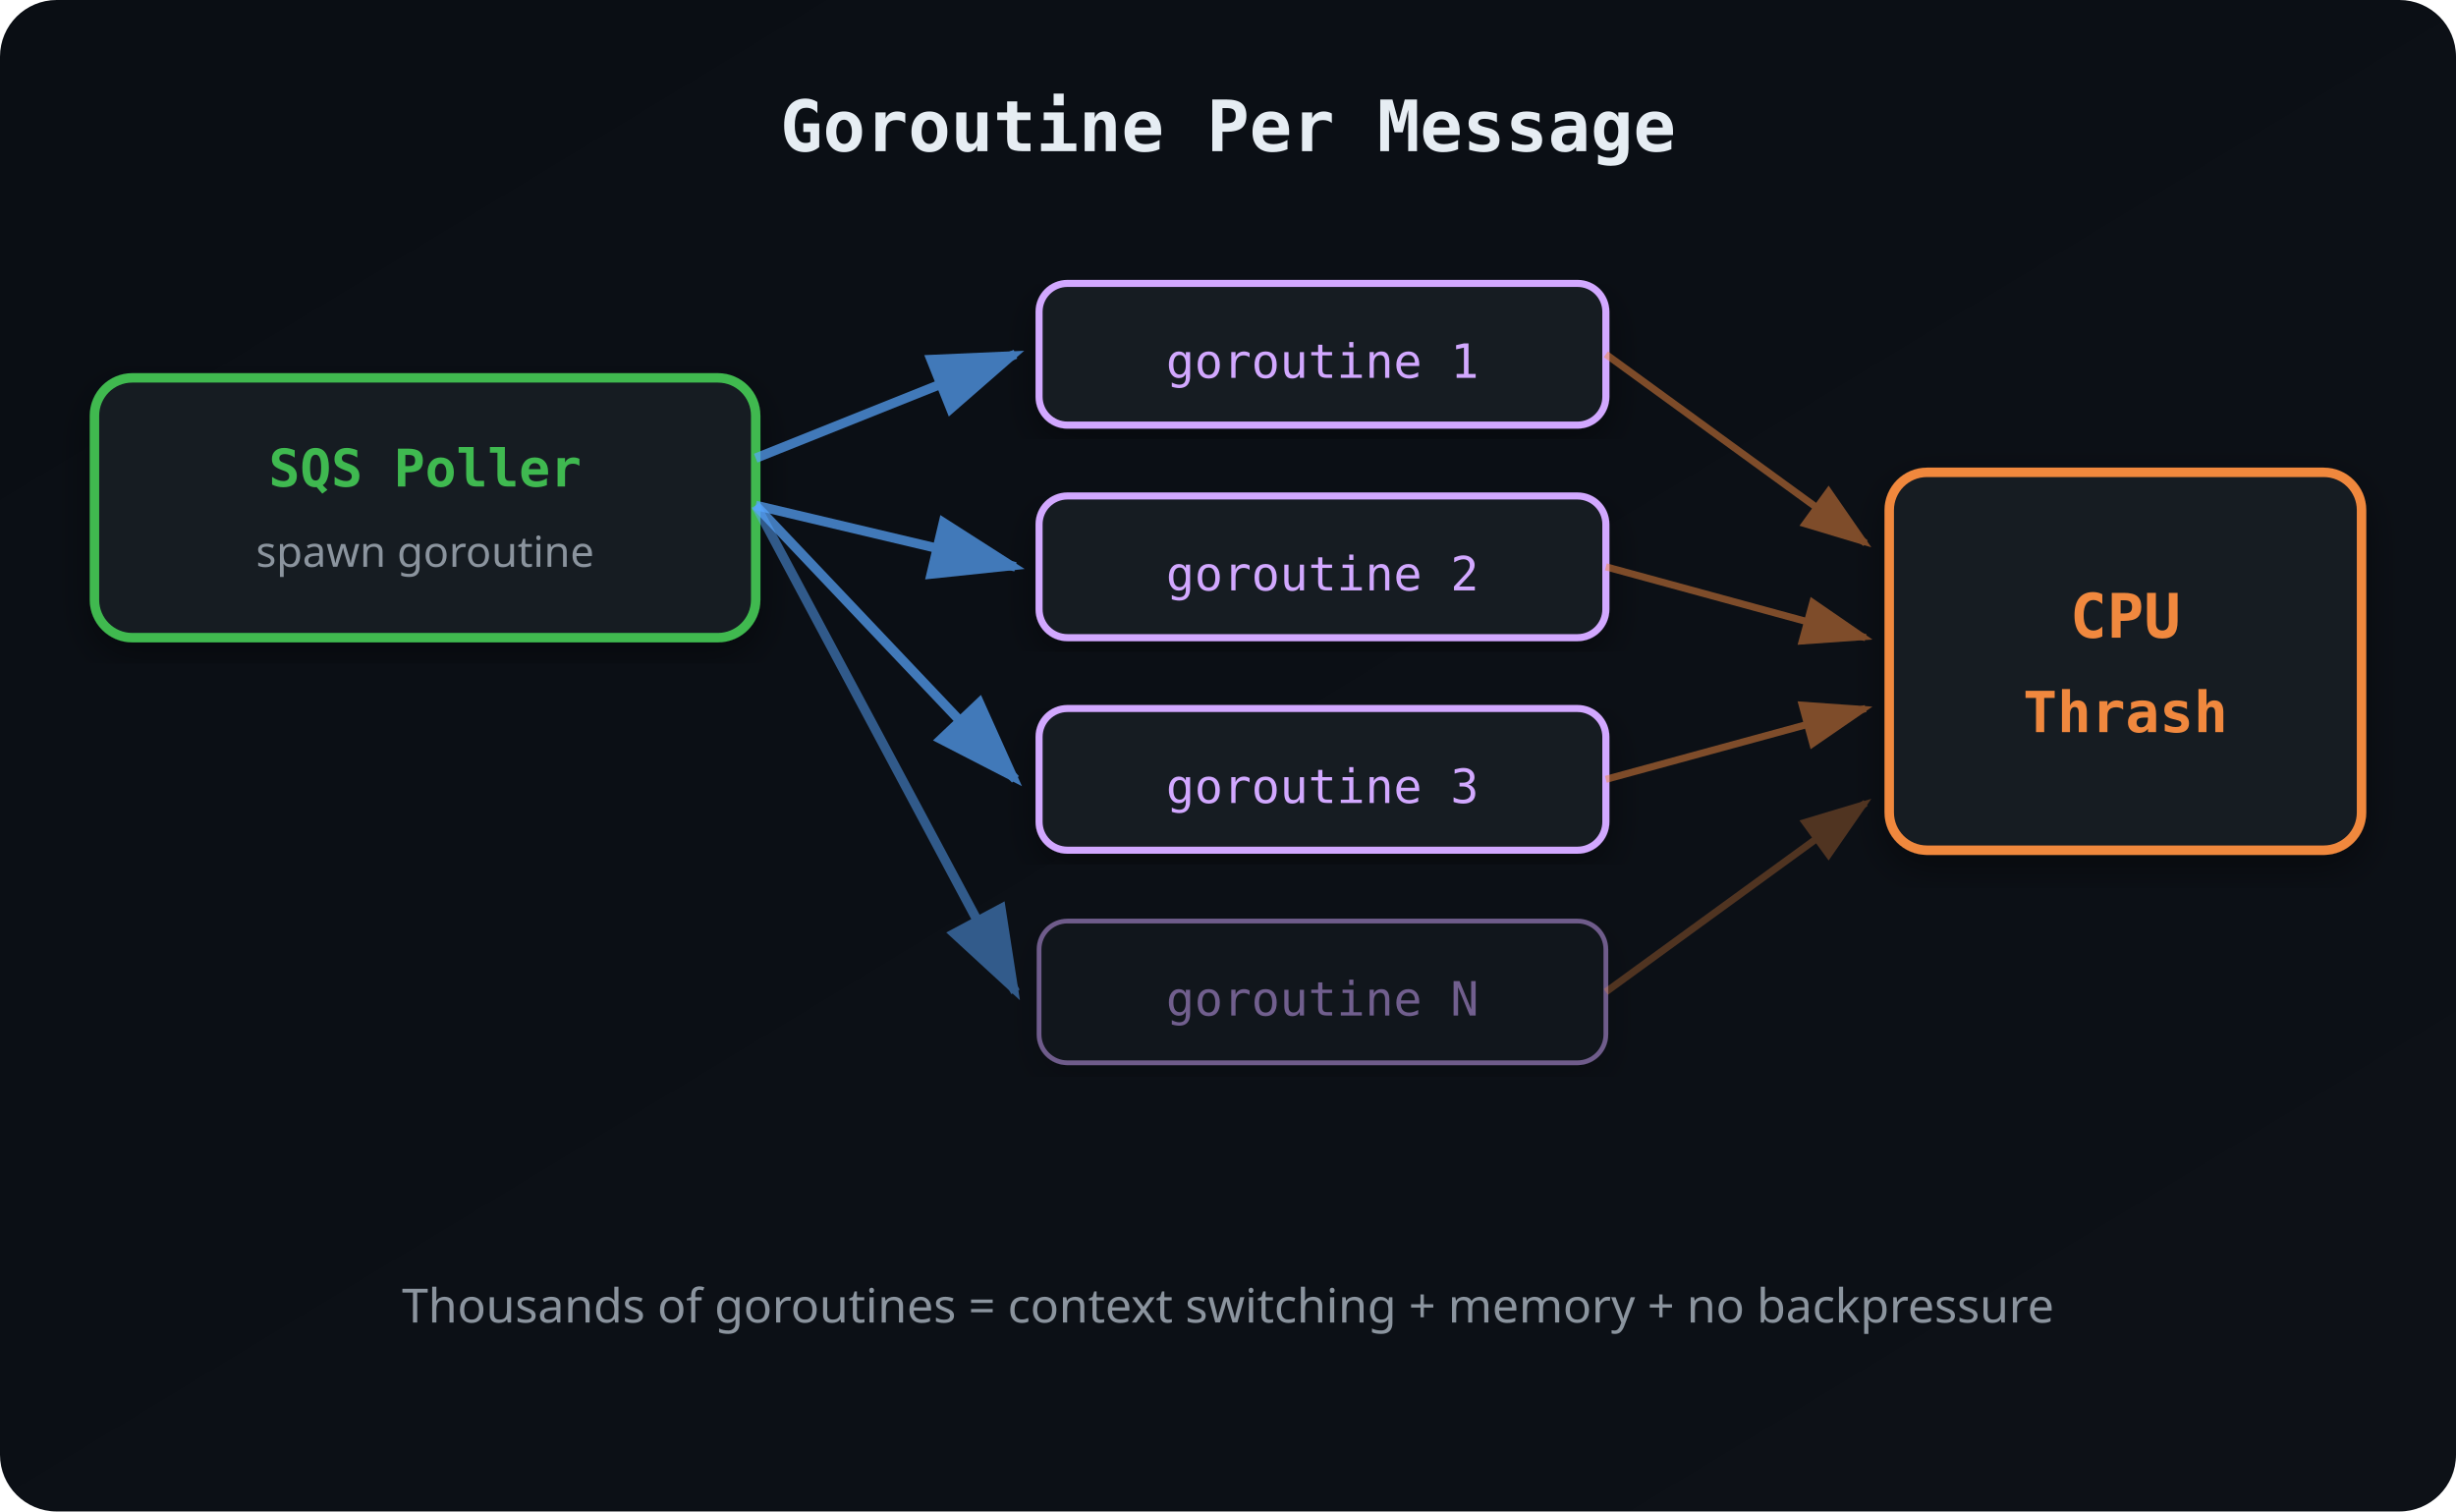
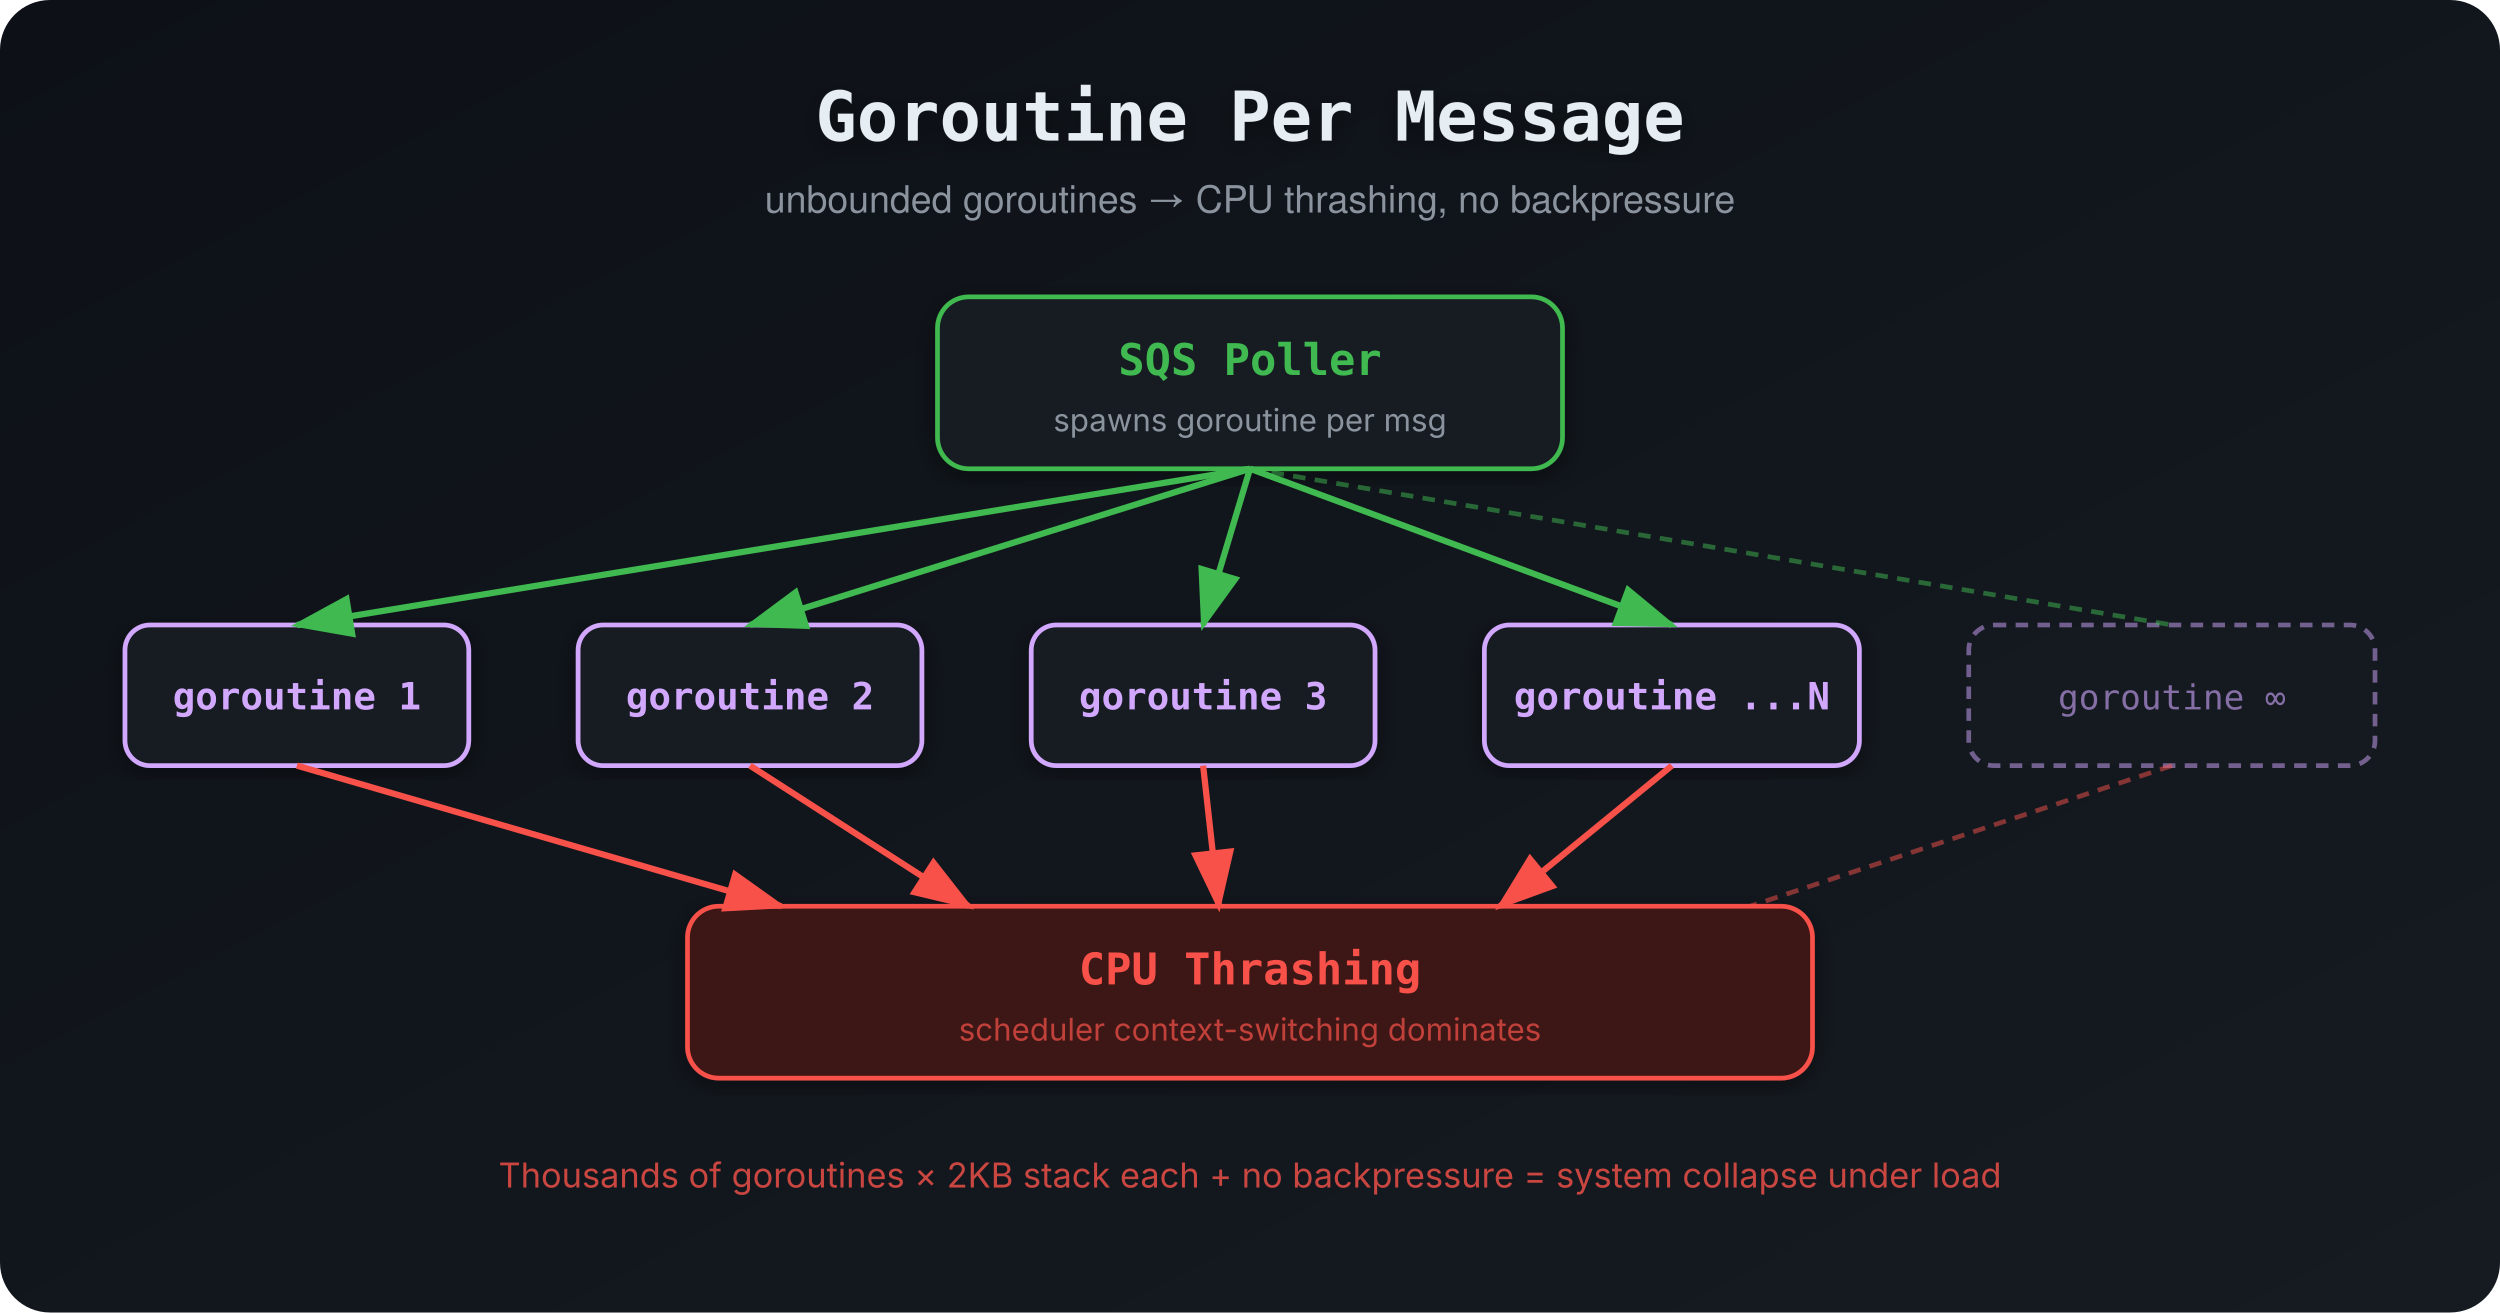
- <svg xmlns="http://www.w3.org/2000/svg" viewBox="0 0 520 320" width="520" height="320">
+ <svg xmlns="http://www.w3.org/2000/svg" viewBox="0 0 800 420" width="800" height="420">
  <defs>
    <linearGradient id="bg" x1="0%" y1="0%" x2="100%" y2="100%">
-       <stop offset="0%" stop-color="#0a0e14" />
-       <stop offset="100%" stop-color="#0d1117" />
+       <stop offset="0%" style="stop-color:#0d1117" />
+       <stop offset="100%" style="stop-color:#161b22" />
    </linearGradient>
    <filter id="shadow">
-       <feDropShadow dx="0" dy="3" stdDeviation="4" flood-color="#000" flood-opacity="0.4" />
+       <feDropShadow dx="0" dy="2" stdDeviation="4" flood-color="#000" flood-opacity="0.4" />
    </filter>
-     <marker id="aBlue" markerWidth="10" markerHeight="7" refX="9" refY="3.5" orient="auto">
-       <polygon points="0 0,10 3.5,0 7" fill="#58a6ff" />
+     <marker id="arrowGreen" markerWidth="10" markerHeight="7" refX="9" refY="3.5" orient="auto">
+       <polygon points="0 0, 10 3.5, 0 7" fill="#3fb950" />
    </marker>
-     <marker id="aOrange" markerWidth="10" markerHeight="7" refX="9" refY="3.5" orient="auto">
-       <polygon points="0 0,10 3.5,0 7" fill="#f0883e" />
+     <marker id="arrowRed" markerWidth="10" markerHeight="7" refX="9" refY="3.5" orient="auto">
+       <polygon points="0 0, 10 3.5, 0 7" fill="#f85149" />
    </marker>
  </defs>
-   <rect width="520" height="320" rx="12" fill="url(#bg)" />
-   <text x="260" y="32" text-anchor="middle" font-family="SF Mono,Menlo,Consolas,monospace" font-size="15" font-weight="bold" fill="#e6edf3">Goroutine Per Message</text>
-   <rect x="20" y="80" width="140" height="55" rx="8" fill="#161b22" stroke="#3fb950" stroke-width="2" filter="url(#shadow)" />
-   <text x="90" y="103" text-anchor="middle" font-family="SF Mono,Menlo,Consolas,monospace" font-size="11" font-weight="bold" fill="#3fb950">SQS Poller</text>
-   <text x="90" y="120" text-anchor="middle" font-family="sans-serif" font-size="9" fill="#8b949e">spawn goroutine</text>
-   <rect x="220" y="60" width="120" height="30" rx="6" fill="#161b22" stroke="#d2a8ff" stroke-width="1.5" filter="url(#shadow)" />
-   <text x="280" y="80" text-anchor="middle" font-family="SF Mono,monospace" font-size="10" fill="#d2a8ff">goroutine 1</text>
-   <rect x="220" y="105" width="120" height="30" rx="6" fill="#161b22" stroke="#d2a8ff" stroke-width="1.5" filter="url(#shadow)" />
-   <text x="280" y="125" text-anchor="middle" font-family="SF Mono,monospace" font-size="10" fill="#d2a8ff">goroutine 2</text>
-   <rect x="220" y="150" width="120" height="30" rx="6" fill="#161b22" stroke="#d2a8ff" stroke-width="1.5" filter="url(#shadow)" />
-   <text x="280" y="170" text-anchor="middle" font-family="SF Mono,monospace" font-size="10" fill="#d2a8ff">goroutine 3</text>
-   <rect x="220" y="195" width="120" height="30" rx="6" fill="#161b22" stroke="#d2a8ff" stroke-width="1" opacity="0.5" filter="url(#shadow)" />
-   <text x="280" y="215" text-anchor="middle" font-family="SF Mono,monospace" font-size="10" fill="#d2a8ff" opacity="0.5">goroutine N</text>
-   <rect x="400" y="100" width="100" height="80" rx="8" fill="#161b22" stroke="#f0883e" stroke-width="2" filter="url(#shadow)" />
-   <text x="450" y="135" text-anchor="middle" font-family="SF Mono,Menlo,Consolas,monospace" font-size="13" font-weight="bold" fill="#f0883e">CPU</text>
-   <text x="450" y="155" text-anchor="middle" font-family="SF Mono,Menlo,Consolas,monospace" font-size="12" font-weight="bold" fill="#f0883e">Thrash</text>
-   <line x1="160" y1="97" x2="215" y2="75" stroke="#58a6ff" stroke-width="2" marker-end="url(#aBlue)" opacity="0.7" />
-   <line x1="160" y1="107" x2="215" y2="120" stroke="#58a6ff" stroke-width="2" marker-end="url(#aBlue)" opacity="0.7" />
-   <line x1="160" y1="107" x2="215" y2="165" stroke="#58a6ff" stroke-width="2" marker-end="url(#aBlue)" opacity="0.7" />
-   <line x1="160" y1="107" x2="215" y2="210" stroke="#58a6ff" stroke-width="2" marker-end="url(#aBlue)" opacity="0.5" />
-   <line x1="340" y1="75" x2="395" y2="115" stroke="#f0883e" stroke-width="1.5" marker-end="url(#aOrange)" opacity="0.5" />
-   <line x1="340" y1="120" x2="395" y2="135" stroke="#f0883e" stroke-width="1.5" marker-end="url(#aOrange)" opacity="0.5" />
-   <line x1="340" y1="165" x2="395" y2="150" stroke="#f0883e" stroke-width="1.5" marker-end="url(#aOrange)" opacity="0.5" />
-   <line x1="340" y1="210" x2="395" y2="170" stroke="#f0883e" stroke-width="1.5" marker-end="url(#aOrange)" opacity="0.3" />
-   <text x="260" y="280" text-anchor="middle" font-family="sans-serif" font-size="10" fill="#8b949e">Thousands of goroutines = context switching + memory + no backpressure</text>
+   <rect width="800" height="420" rx="16" fill="url(#bg)" />
+   <text x="400" y="45" text-anchor="middle" font-family="SF Mono, Menlo, Monaco, Consolas, monospace" font-size="22" font-weight="bold" fill="#e6edf3" filter="url(#shadow)">Goroutine Per Message</text>
+   <text x="400" y="68" text-anchor="middle" font-family="-apple-system, BlinkMacSystemFont, Segoe UI, Helvetica, sans-serif" font-size="12" fill="#8b949e">unbounded goroutines → CPU thrashing, no backpressure</text>
+   <rect x="300" y="95" width="200" height="55" rx="10" fill="#161b22" stroke="#3fb950" stroke-width="1.5" filter="url(#shadow)" />
+   <text x="400" y="120" text-anchor="middle" font-family="SF Mono, Menlo, monospace" font-size="14" font-weight="bold" fill="#3fb950">SQS Poller</text>
+   <text x="400" y="138" text-anchor="middle" font-family="-apple-system, sans-serif" font-size="10" fill="#8b949e">spawns goroutine per msg</text>
+   <rect x="40" y="200" width="110" height="45" rx="8" fill="#161b22" stroke="#d2a8ff" stroke-width="1.5" filter="url(#shadow)" />
+   <text x="95" y="227" text-anchor="middle" font-family="SF Mono, Menlo, monospace" font-size="12" font-weight="bold" fill="#d2a8ff">goroutine 1</text>
+   <rect x="185" y="200" width="110" height="45" rx="8" fill="#161b22" stroke="#d2a8ff" stroke-width="1.5" filter="url(#shadow)" />
+   <text x="240" y="227" text-anchor="middle" font-family="SF Mono, Menlo, monospace" font-size="12" font-weight="bold" fill="#d2a8ff">goroutine 2</text>
+   <rect x="330" y="200" width="110" height="45" rx="8" fill="#161b22" stroke="#d2a8ff" stroke-width="1.5" filter="url(#shadow)" />
+   <text x="385" y="227" text-anchor="middle" font-family="SF Mono, Menlo, monospace" font-size="12" font-weight="bold" fill="#d2a8ff">goroutine 3</text>
+   <rect x="475" y="200" width="120" height="45" rx="8" fill="#161b22" stroke="#d2a8ff" stroke-width="1.5" filter="url(#shadow)" />
+   <text x="535" y="227" text-anchor="middle" font-family="SF Mono, Menlo, monospace" font-size="12" font-weight="bold" fill="#d2a8ff">goroutine ...N</text>
+   <rect x="630" y="200" width="130" height="45" rx="8" fill="#161b22" stroke="#d2a8ff" stroke-width="1.5" stroke-dasharray="4 3" opacity="0.5" />
+   <text x="695" y="227" text-anchor="middle" font-family="SF Mono, Menlo, monospace" font-size="11" fill="#d2a8ff" opacity="0.6">goroutine ∞</text>
+   <line x1="400" y1="150" x2="95" y2="200" stroke="#3fb950" stroke-width="2" marker-end="url(#arrowGreen)" />
+   <line x1="400" y1="150" x2="240" y2="200" stroke="#3fb950" stroke-width="2" marker-end="url(#arrowGreen)" />
+   <line x1="400" y1="150" x2="385" y2="200" stroke="#3fb950" stroke-width="2" marker-end="url(#arrowGreen)" />
+   <line x1="400" y1="150" x2="535" y2="200" stroke="#3fb950" stroke-width="2" marker-end="url(#arrowGreen)" />
+   <line x1="400" y1="150" x2="695" y2="200" stroke="#3fb950" stroke-width="1.5" stroke-dasharray="4 3" opacity="0.5" />
+   <rect x="220" y="290" width="360" height="55" rx="10" fill="#3d1414" stroke="#f85149" stroke-width="1.5" filter="url(#shadow)" />
+   <text x="400" y="315" text-anchor="middle" font-family="SF Mono, Menlo, monospace" font-size="14" font-weight="bold" fill="#f85149">CPU Thrashing</text>
+   <text x="400" y="333" text-anchor="middle" font-family="-apple-system, sans-serif" font-size="10" fill="#f85149" opacity="0.7">scheduler context-switching dominates</text>
+   <line x1="95" y1="245" x2="250" y2="290" stroke="#f85149" stroke-width="2" marker-end="url(#arrowRed)" />
+   <line x1="240" y1="245" x2="310" y2="290" stroke="#f85149" stroke-width="2" marker-end="url(#arrowRed)" />
+   <line x1="385" y1="245" x2="390" y2="290" stroke="#f85149" stroke-width="2" marker-end="url(#arrowRed)" />
+   <line x1="535" y1="245" x2="480" y2="290" stroke="#f85149" stroke-width="2" marker-end="url(#arrowRed)" />
+   <line x1="695" y1="245" x2="560" y2="290" stroke="#f85149" stroke-width="1.5" stroke-dasharray="4 3" opacity="0.5" />
+   <text x="400" y="380" text-anchor="middle" font-family="-apple-system, sans-serif" font-size="11" fill="#f85149" opacity="0.8">Thousands of goroutines × 2KB stack each + no backpressure = system collapse under load</text>
</svg>
